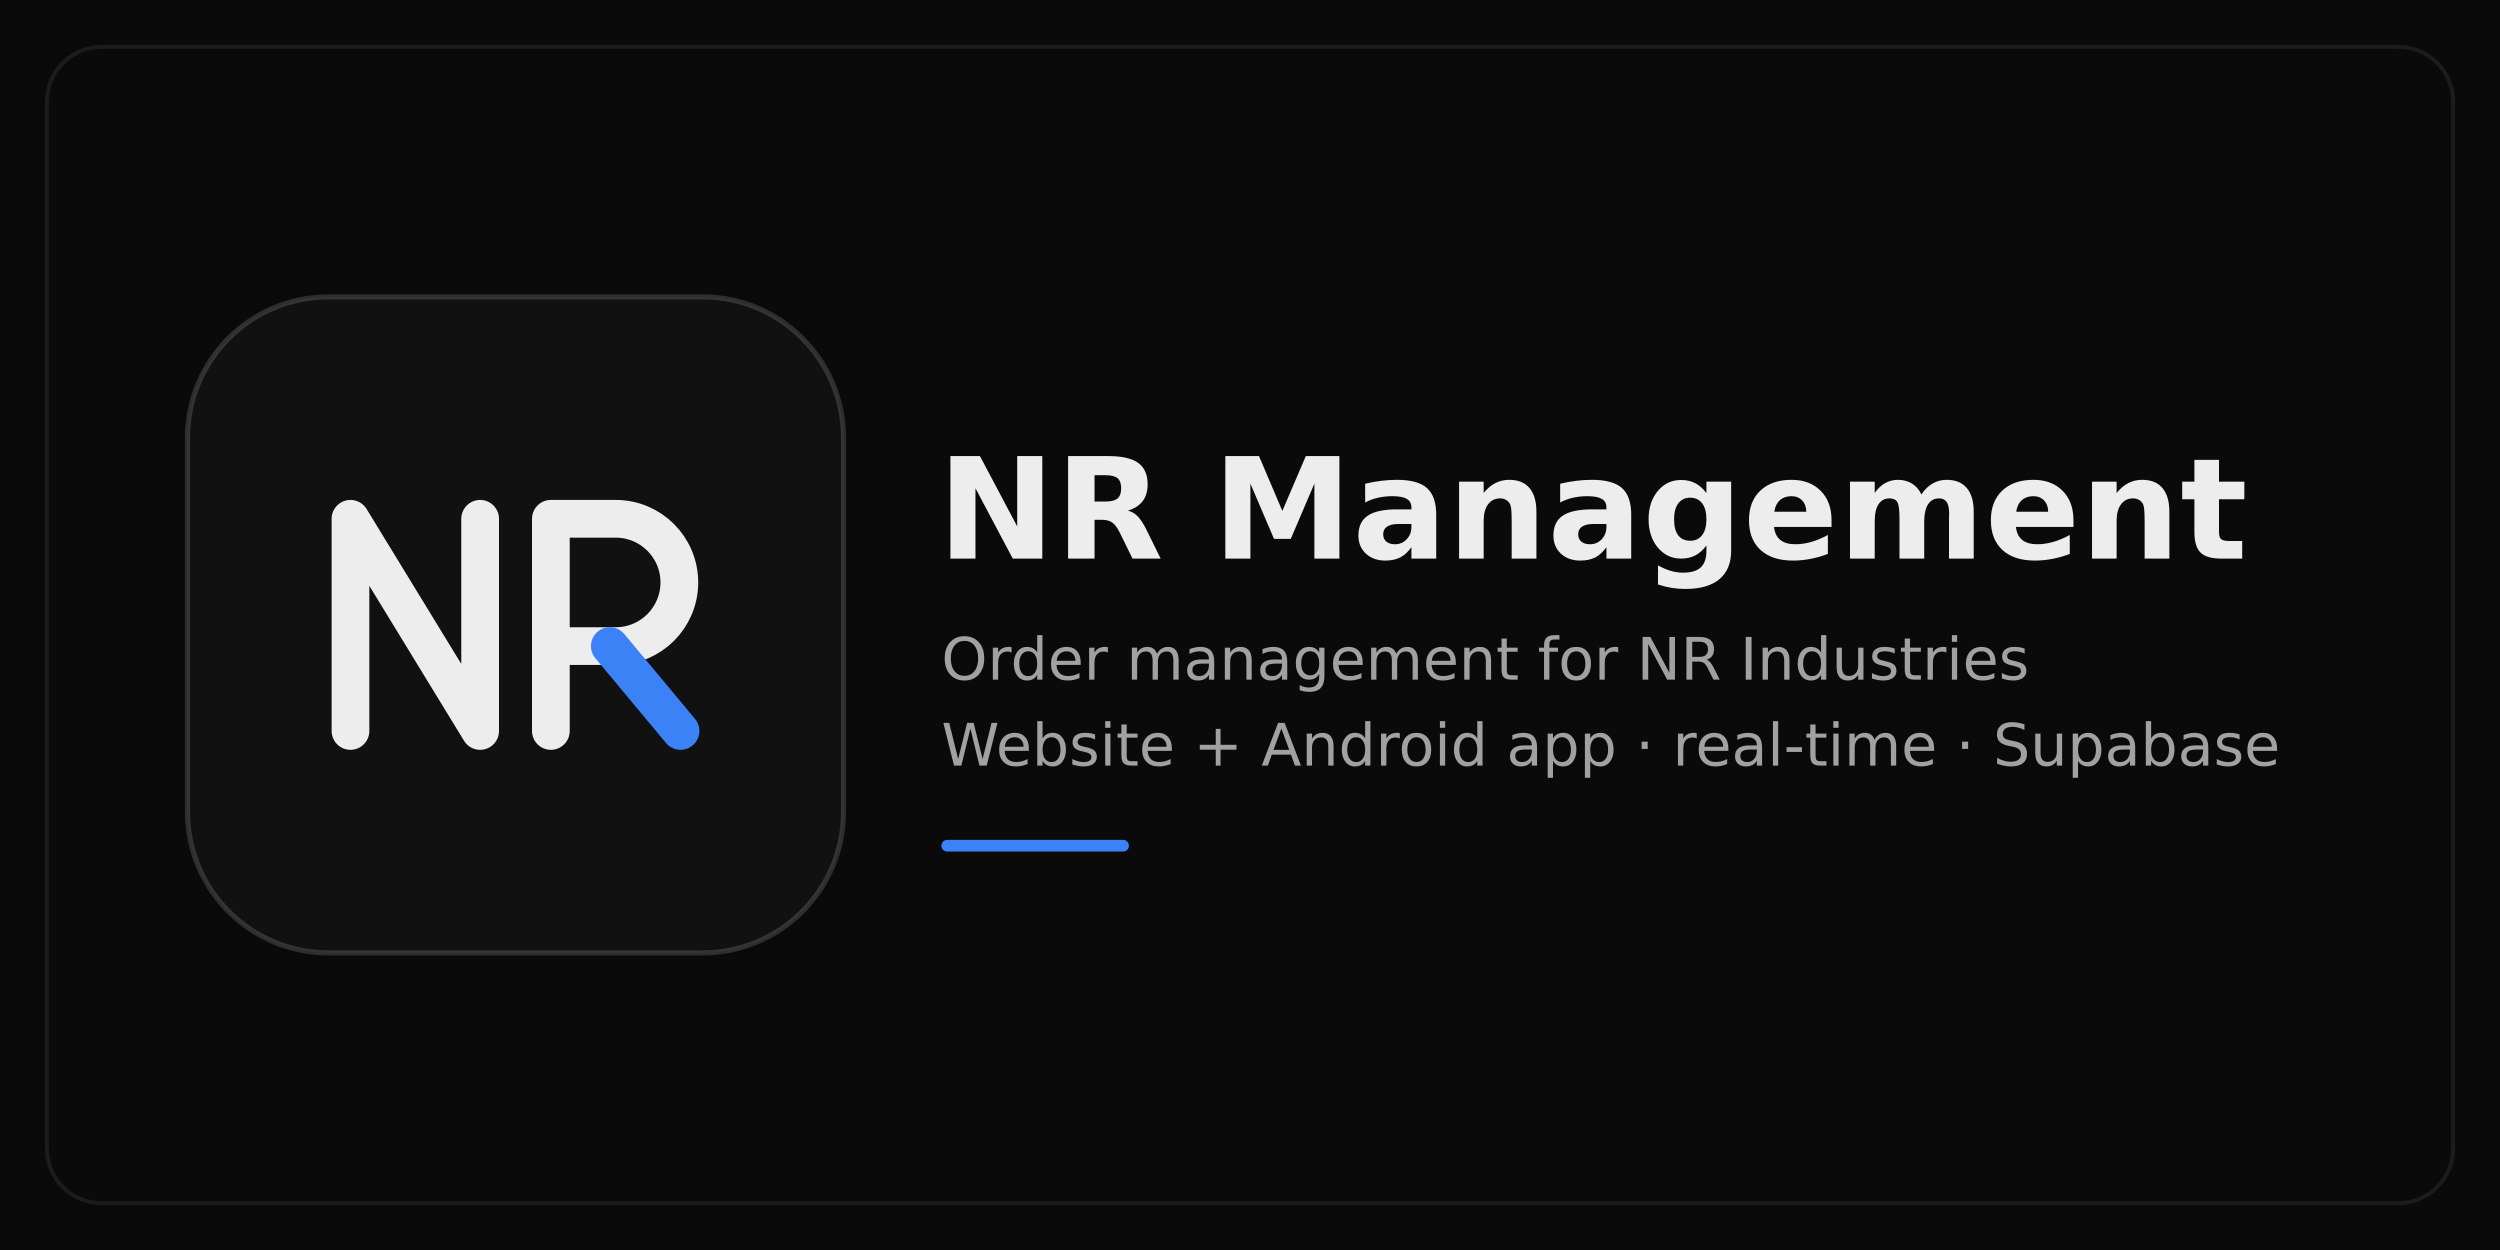
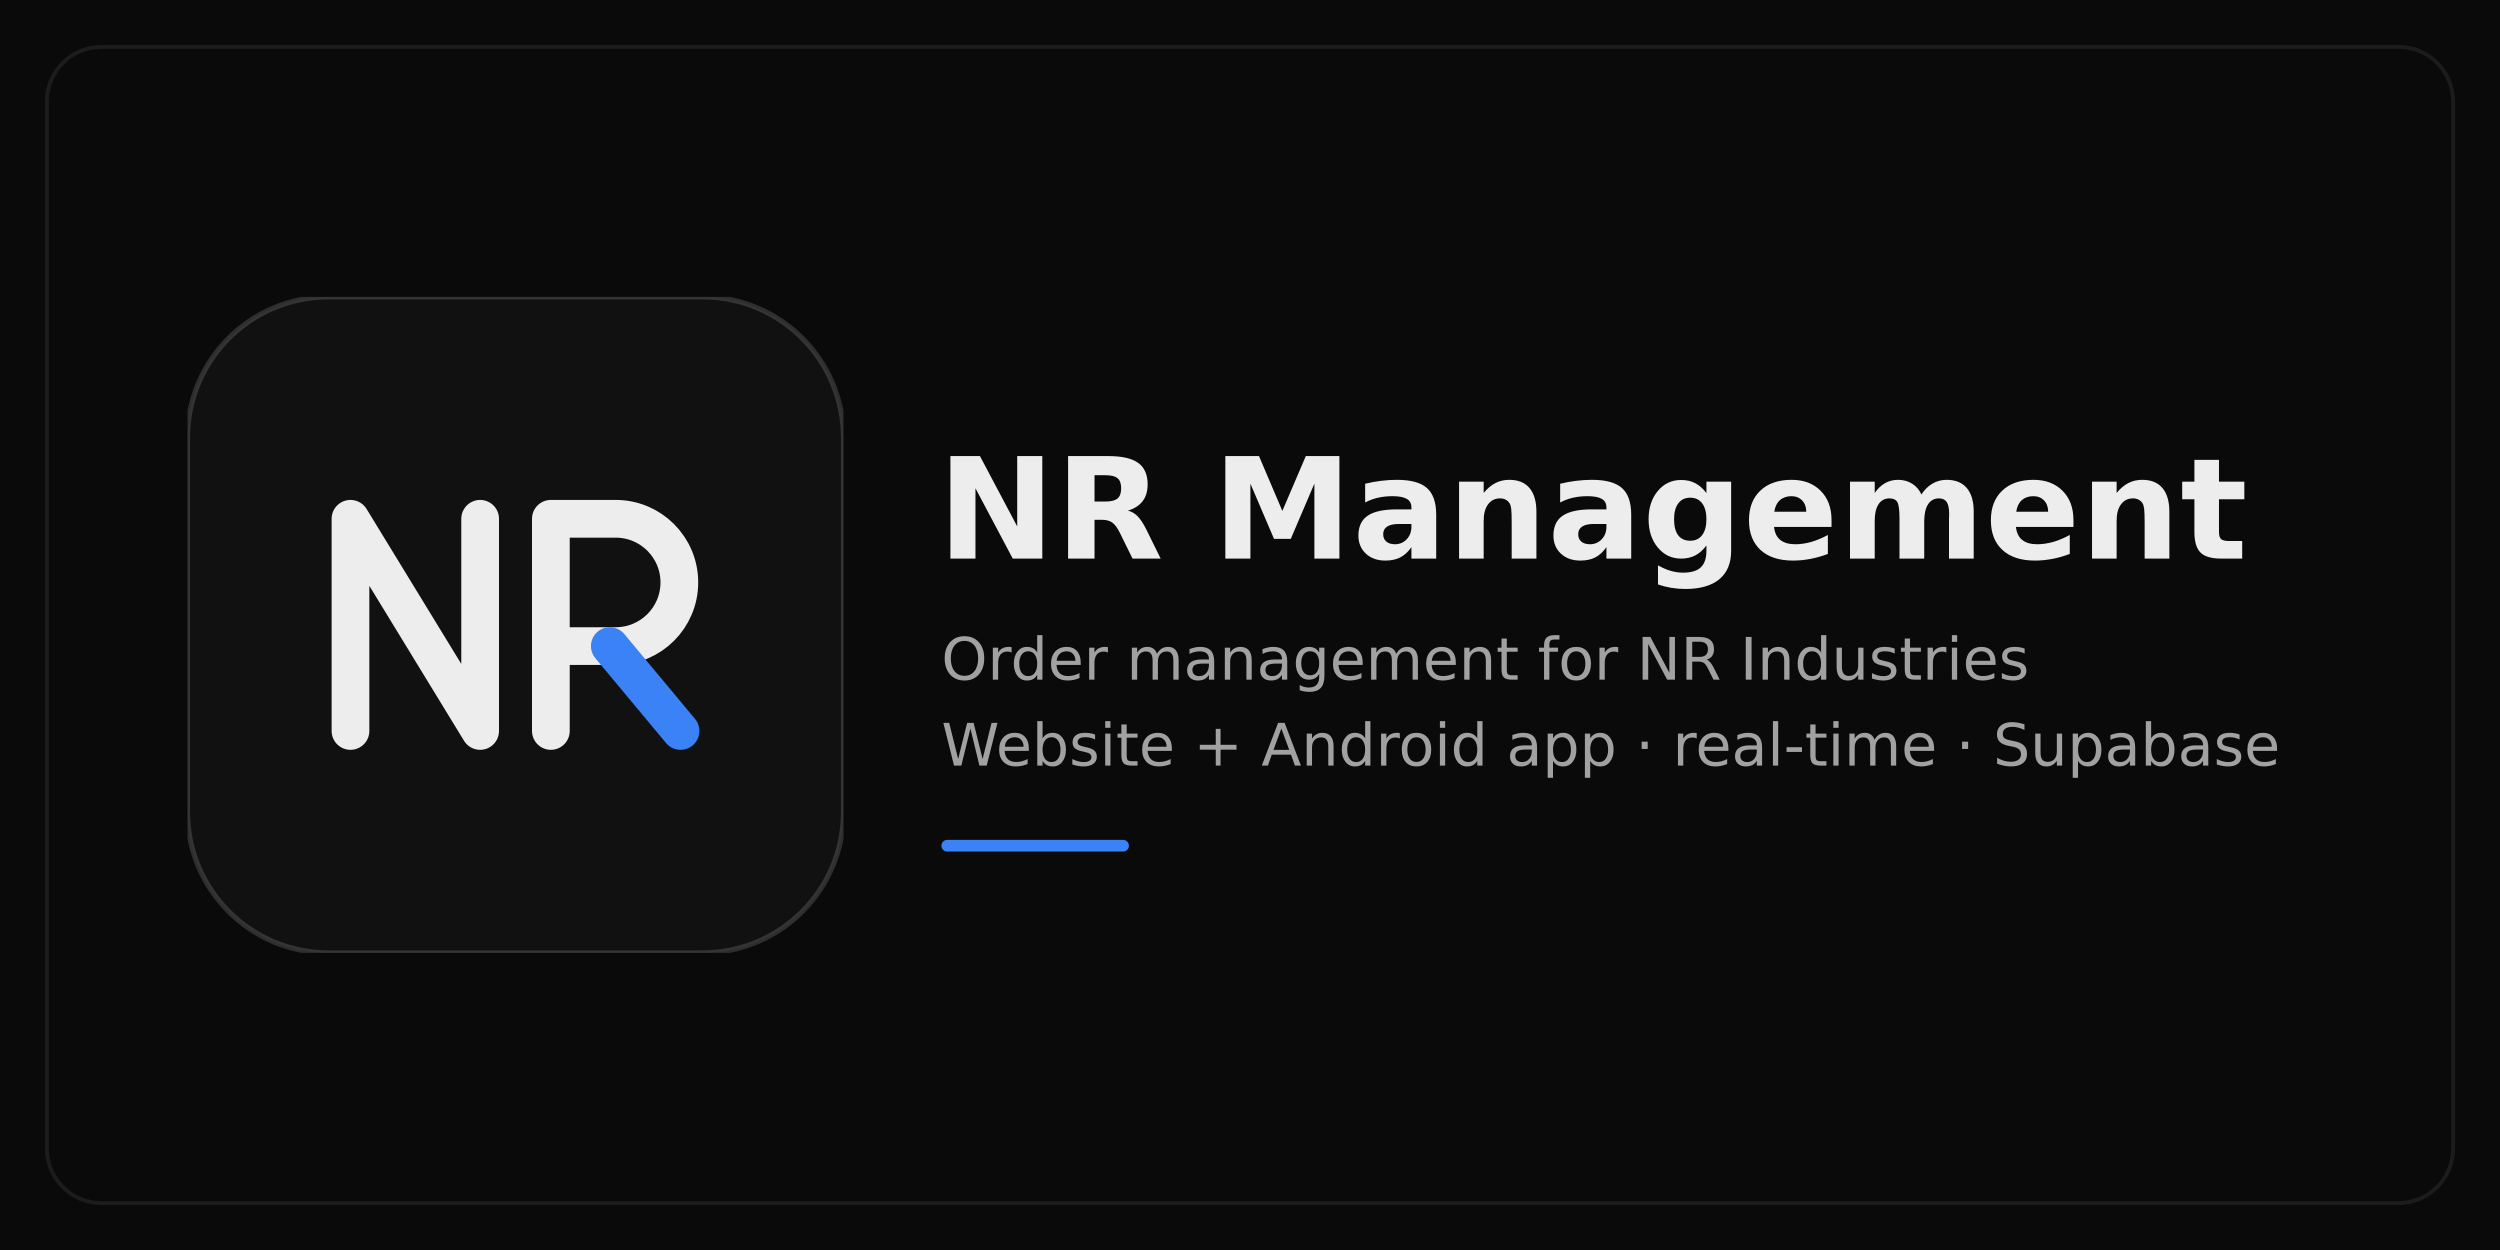
<svg xmlns="http://www.w3.org/2000/svg" width="1280" height="640" viewBox="0 0 1280 640">
  <rect width="1280" height="640" fill="#0a0a0a" />
  <rect x="24" y="24" width="1232" height="592" rx="28" fill="none" stroke="#ededed" stroke-opacity="0.08" stroke-width="2" />
-   <g transform="translate(96 152) scale(0.328)">
+   <svg x="96" y="152" width="335.872" height="335.872" viewBox="0 0 1024 1024">
    <rect width="1024" height="1024" rx="220" fill="#111111" stroke="#ededed" stroke-opacity="0.16" stroke-width="8" />
-     <g transform="translate(512 512) scale(0.92) translate(-512 -512)" fill="none" stroke-width="64" stroke-linecap="round" stroke-linejoin="round">
-       <path d="M232 692V332L452 692V332" stroke="#ededed" />
-       <path d="M572 692V332H682a108 108 0 0 1 0 216H572" stroke="#ededed" />
-       <path d="M672 548L792 692" stroke="#3b82f6" />
-     </g>
-   </g>
+     <svg x="40.96" y="40.96" width="942.08" height="942.08" viewBox="0 0 1024 1024" overflow="visible">
+       <g fill="none" stroke-width="64" stroke-linecap="round" stroke-linejoin="round">
+         <path d="M232 692V332L452 692V332" stroke="#ededed" />
+         <path d="M572 692V332H682a108 108 0 0 1 0 216H572" stroke="#ededed" />
+         <path d="M672 548L792 692" stroke="#3b82f6" />
+       </g>
+     </svg>
+   </svg>
  <g font-family="Geist, DejaVu Sans, sans-serif">
    <text x="480" y="286" font-size="72" font-weight="600" fill="#ededed">NR Management</text>
    <text x="482" y="348" font-size="30" fill="#a1a1a1">Order management for NR Industries</text>
    <text x="482" y="392" font-size="30" fill="#a1a1a1">Website + Android app · real-time · Supabase</text>
    <rect x="482" y="430" width="96" height="6" rx="3" fill="#3b82f6" />
  </g>
</svg>
